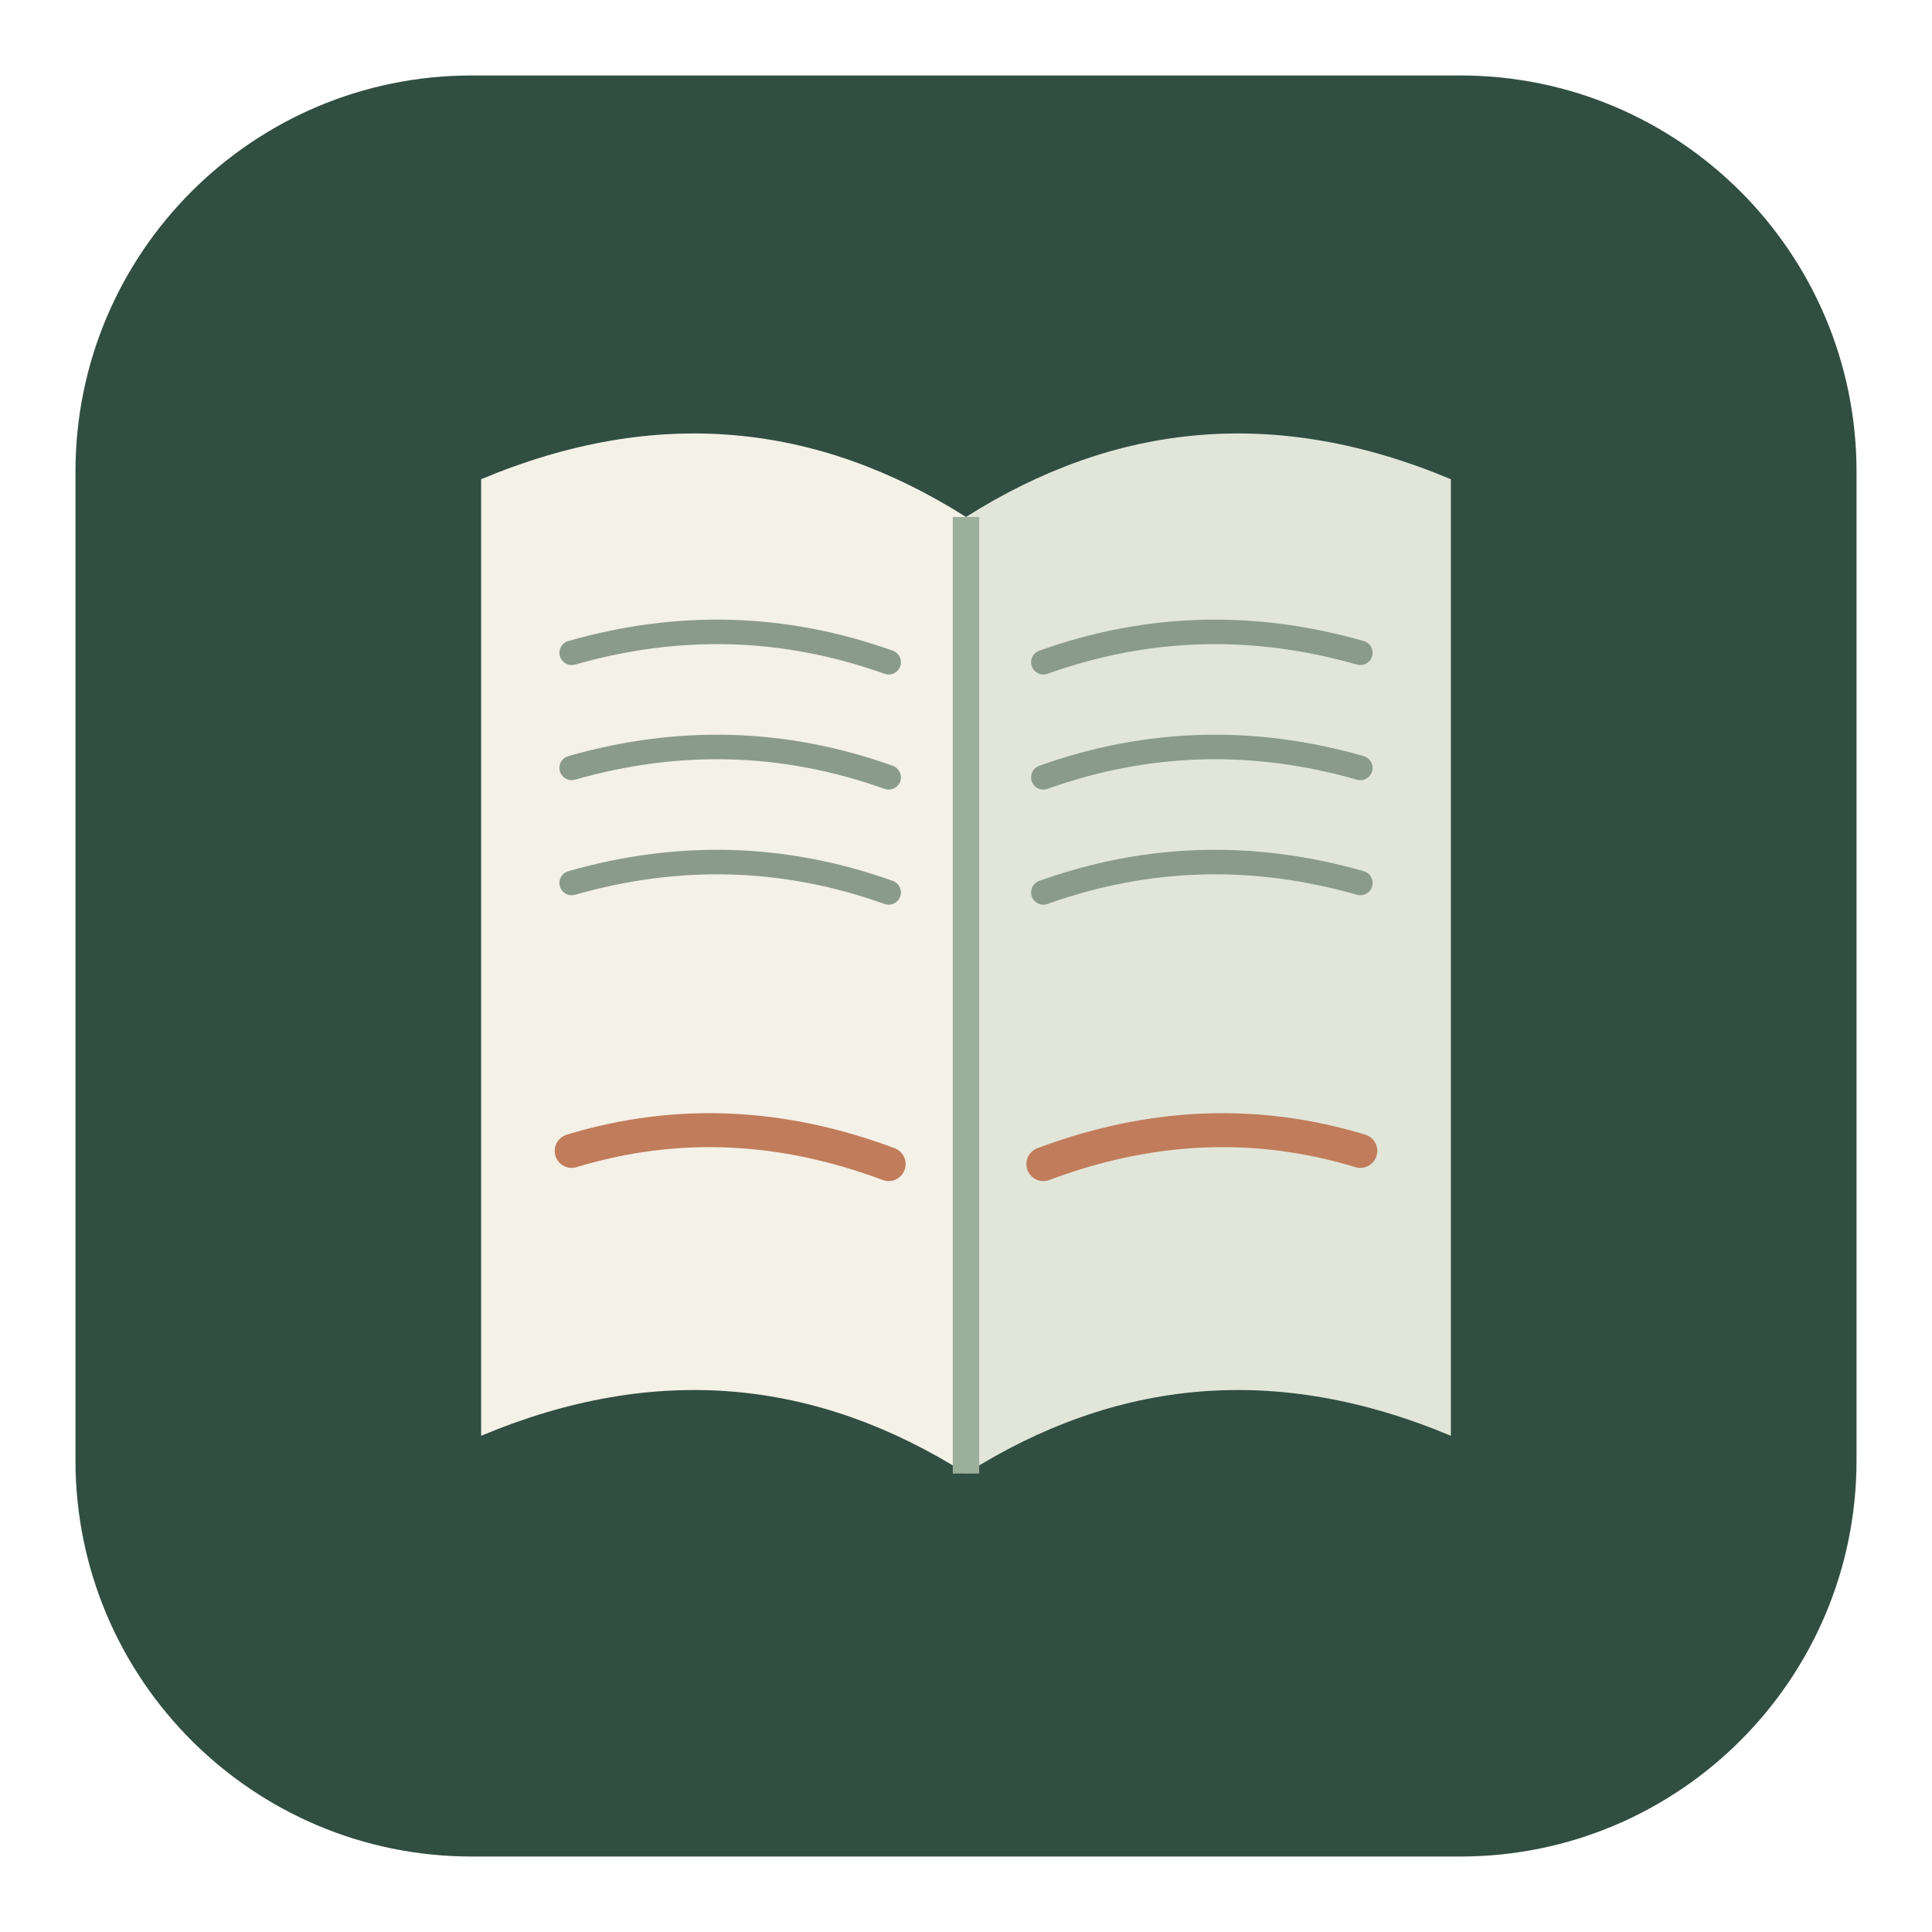
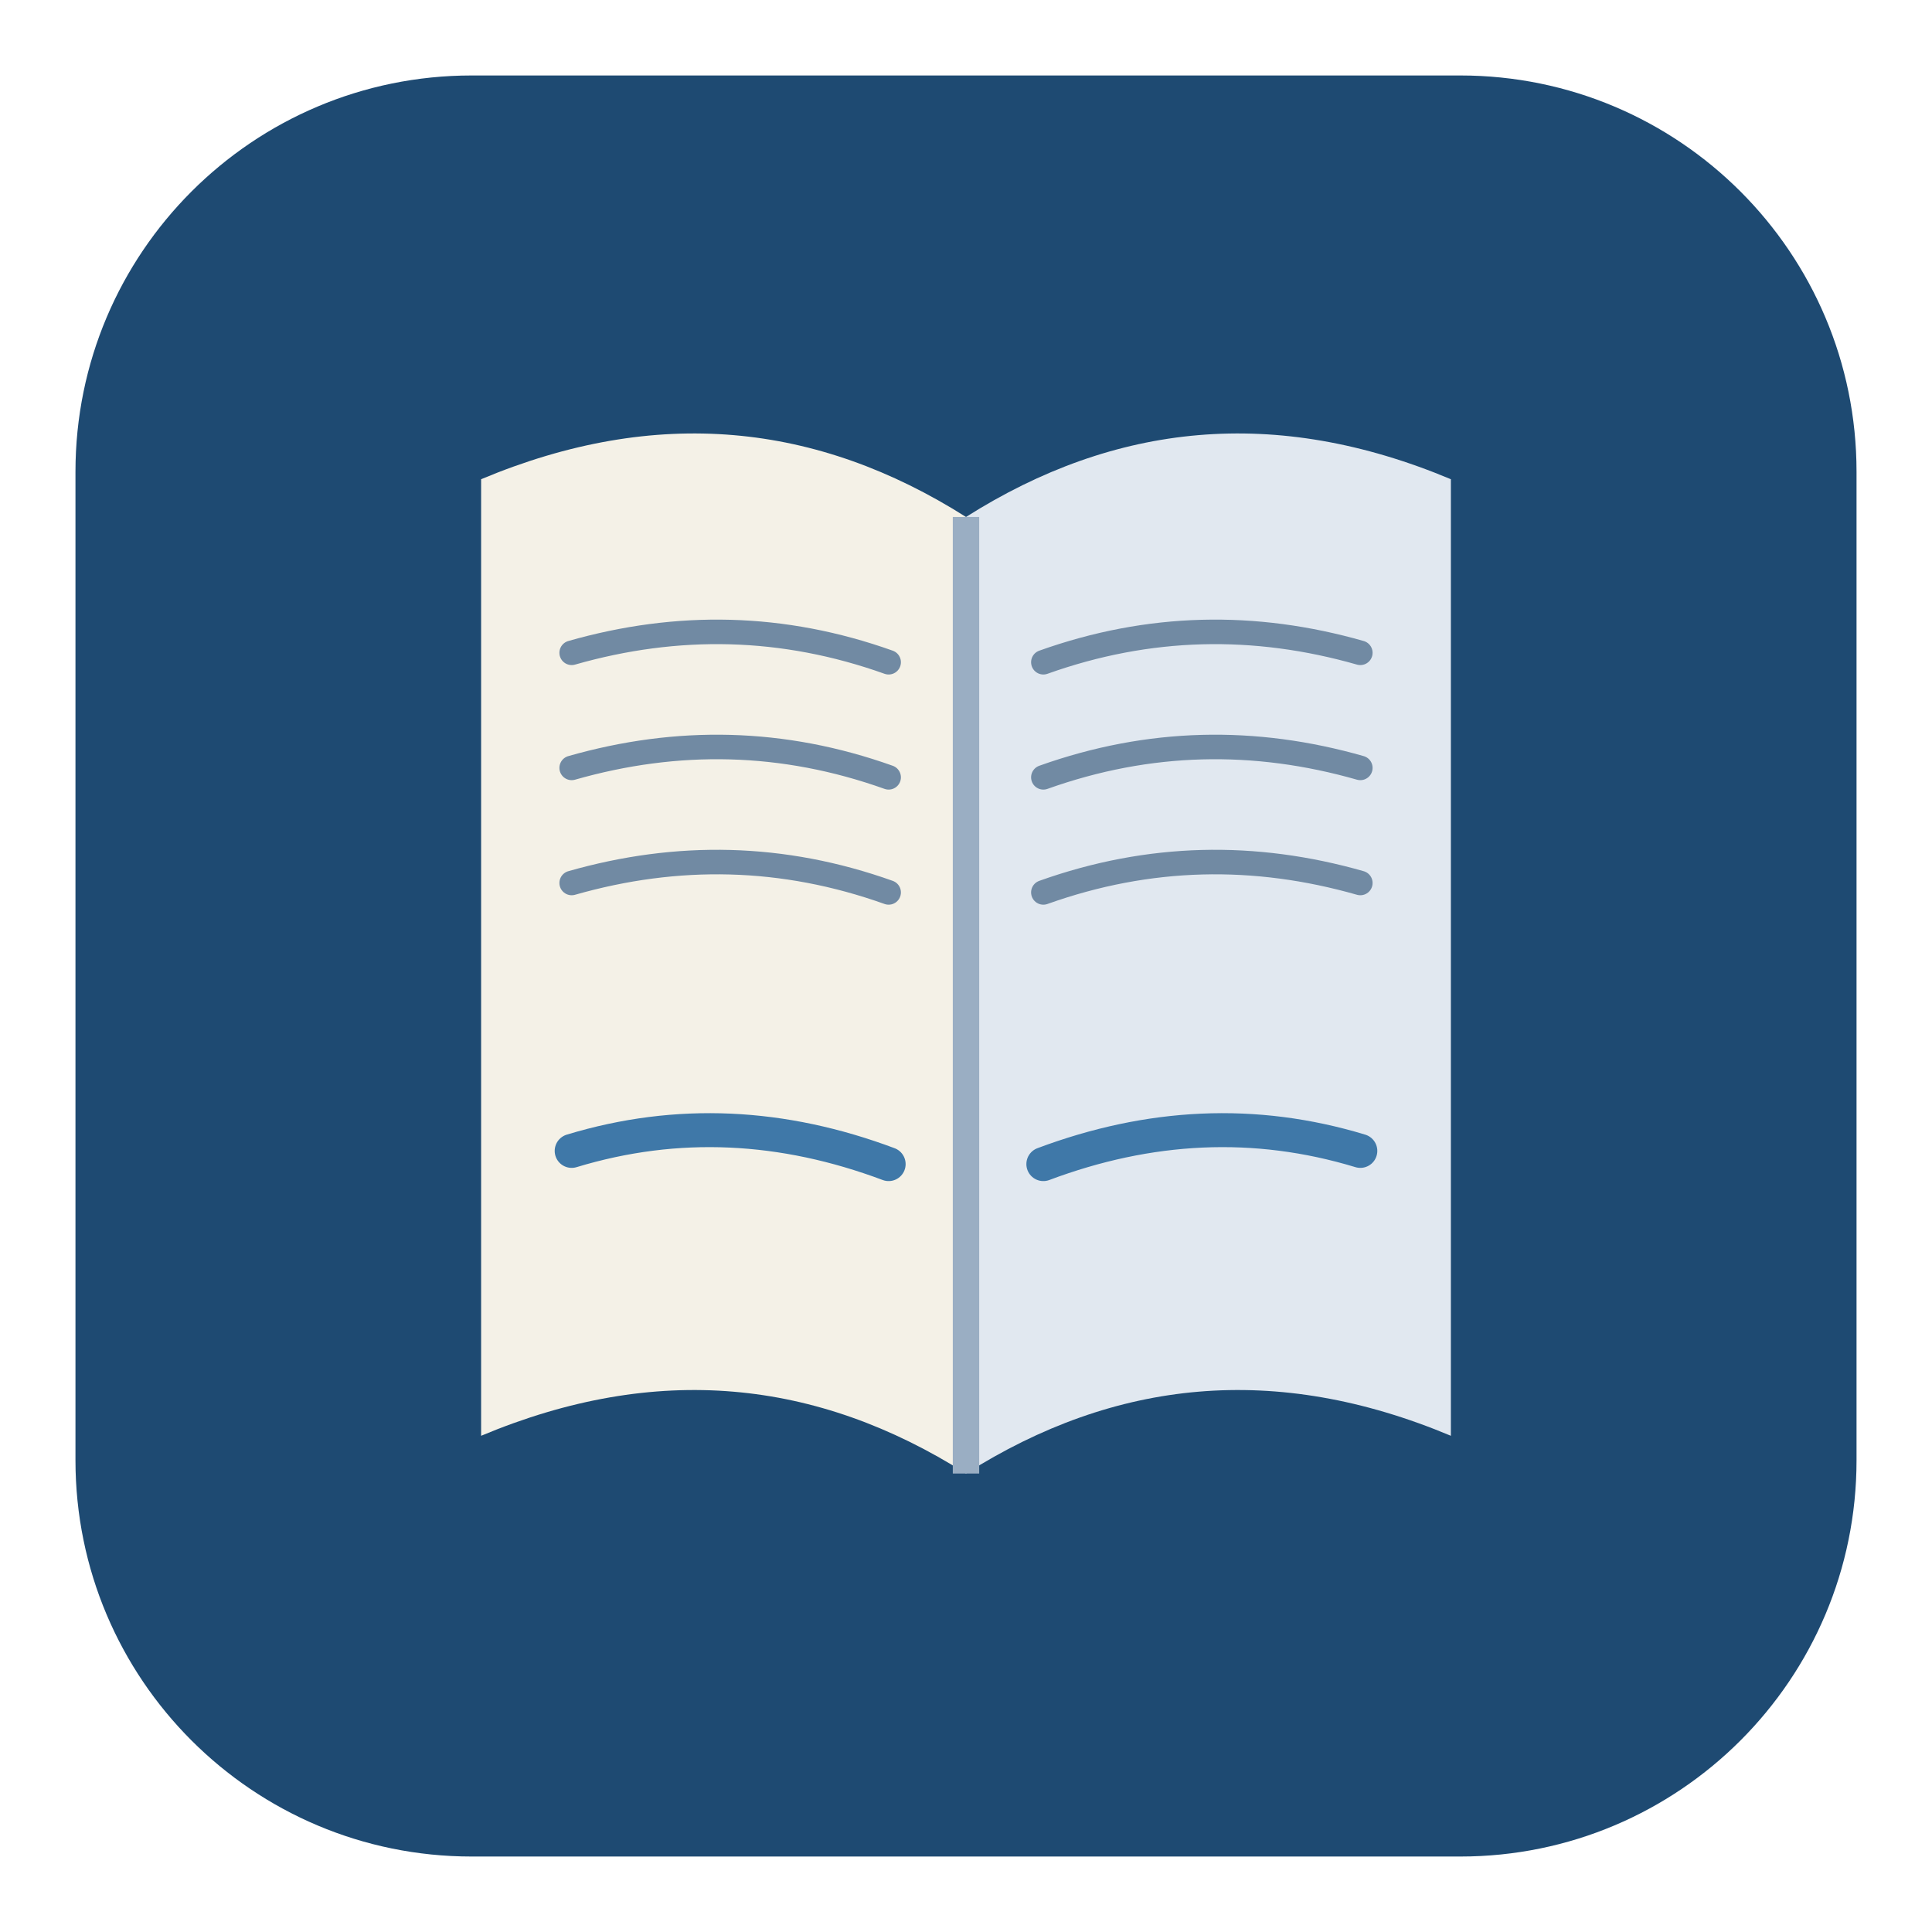
<svg xmlns="http://www.w3.org/2000/svg" viewBox="0 0 1024 1024">
-   <rect x="40" y="40" width="944" height="944" rx="210" fill="#314e43" />
+   <rect x="40" y="40" width="944" height="944" rx="210" fill="#1e4a72" />
  <path d="M255 254c93-39 178-30 257 20v507c-79-50-164-59-257-20V254Z" fill="#f4f1e7" />
-   <path d="M769 254c-93-39-178-30-257 20v507c79-50 164-59 257-20V254Z" fill="#e1e6d9" />
-   <path d="M512 274v507" stroke="#9baF9b" stroke-width="14" />
-   <path d="M303 346c56-16 112-15 168 5M303 407c56-16 112-15 168 5M303 468c56-16 112-15 168 5M553 351c56-20 112-21 168-5M553 412c56-20 112-21 168-5M553 473c56-20 112-21 168-5" fill="none" stroke="#8a9c89" stroke-linecap="round" stroke-width="13" />
-   <path d="M303 610c56-17 112-14 168 7M553 617c56-21 112-24 168-7" fill="none" stroke="#c17c5b" stroke-linecap="round" stroke-width="18" />
+   <path d="M769 254c-93-39-178-30-257 20v507c79-50 164-59 257-20V254Z" fill="#e1e8f0" />
+   <path d="M512 274v507" stroke="#9aaec3" stroke-width="14" />
+   <path d="M303 346c56-16 112-15 168 5M303 407c56-16 112-15 168 5M303 468c56-16 112-15 168 5M553 351c56-20 112-21 168-5M553 412c56-20 112-21 168-5M553 473c56-20 112-21 168-5" fill="none" stroke="#718aa3" stroke-linecap="round" stroke-width="13" />
+   <path d="M303 610c56-17 112-14 168 7M553 617c56-21 112-24 168-7" fill="none" stroke="#3f78a8" stroke-linecap="round" stroke-width="18" />
</svg>
